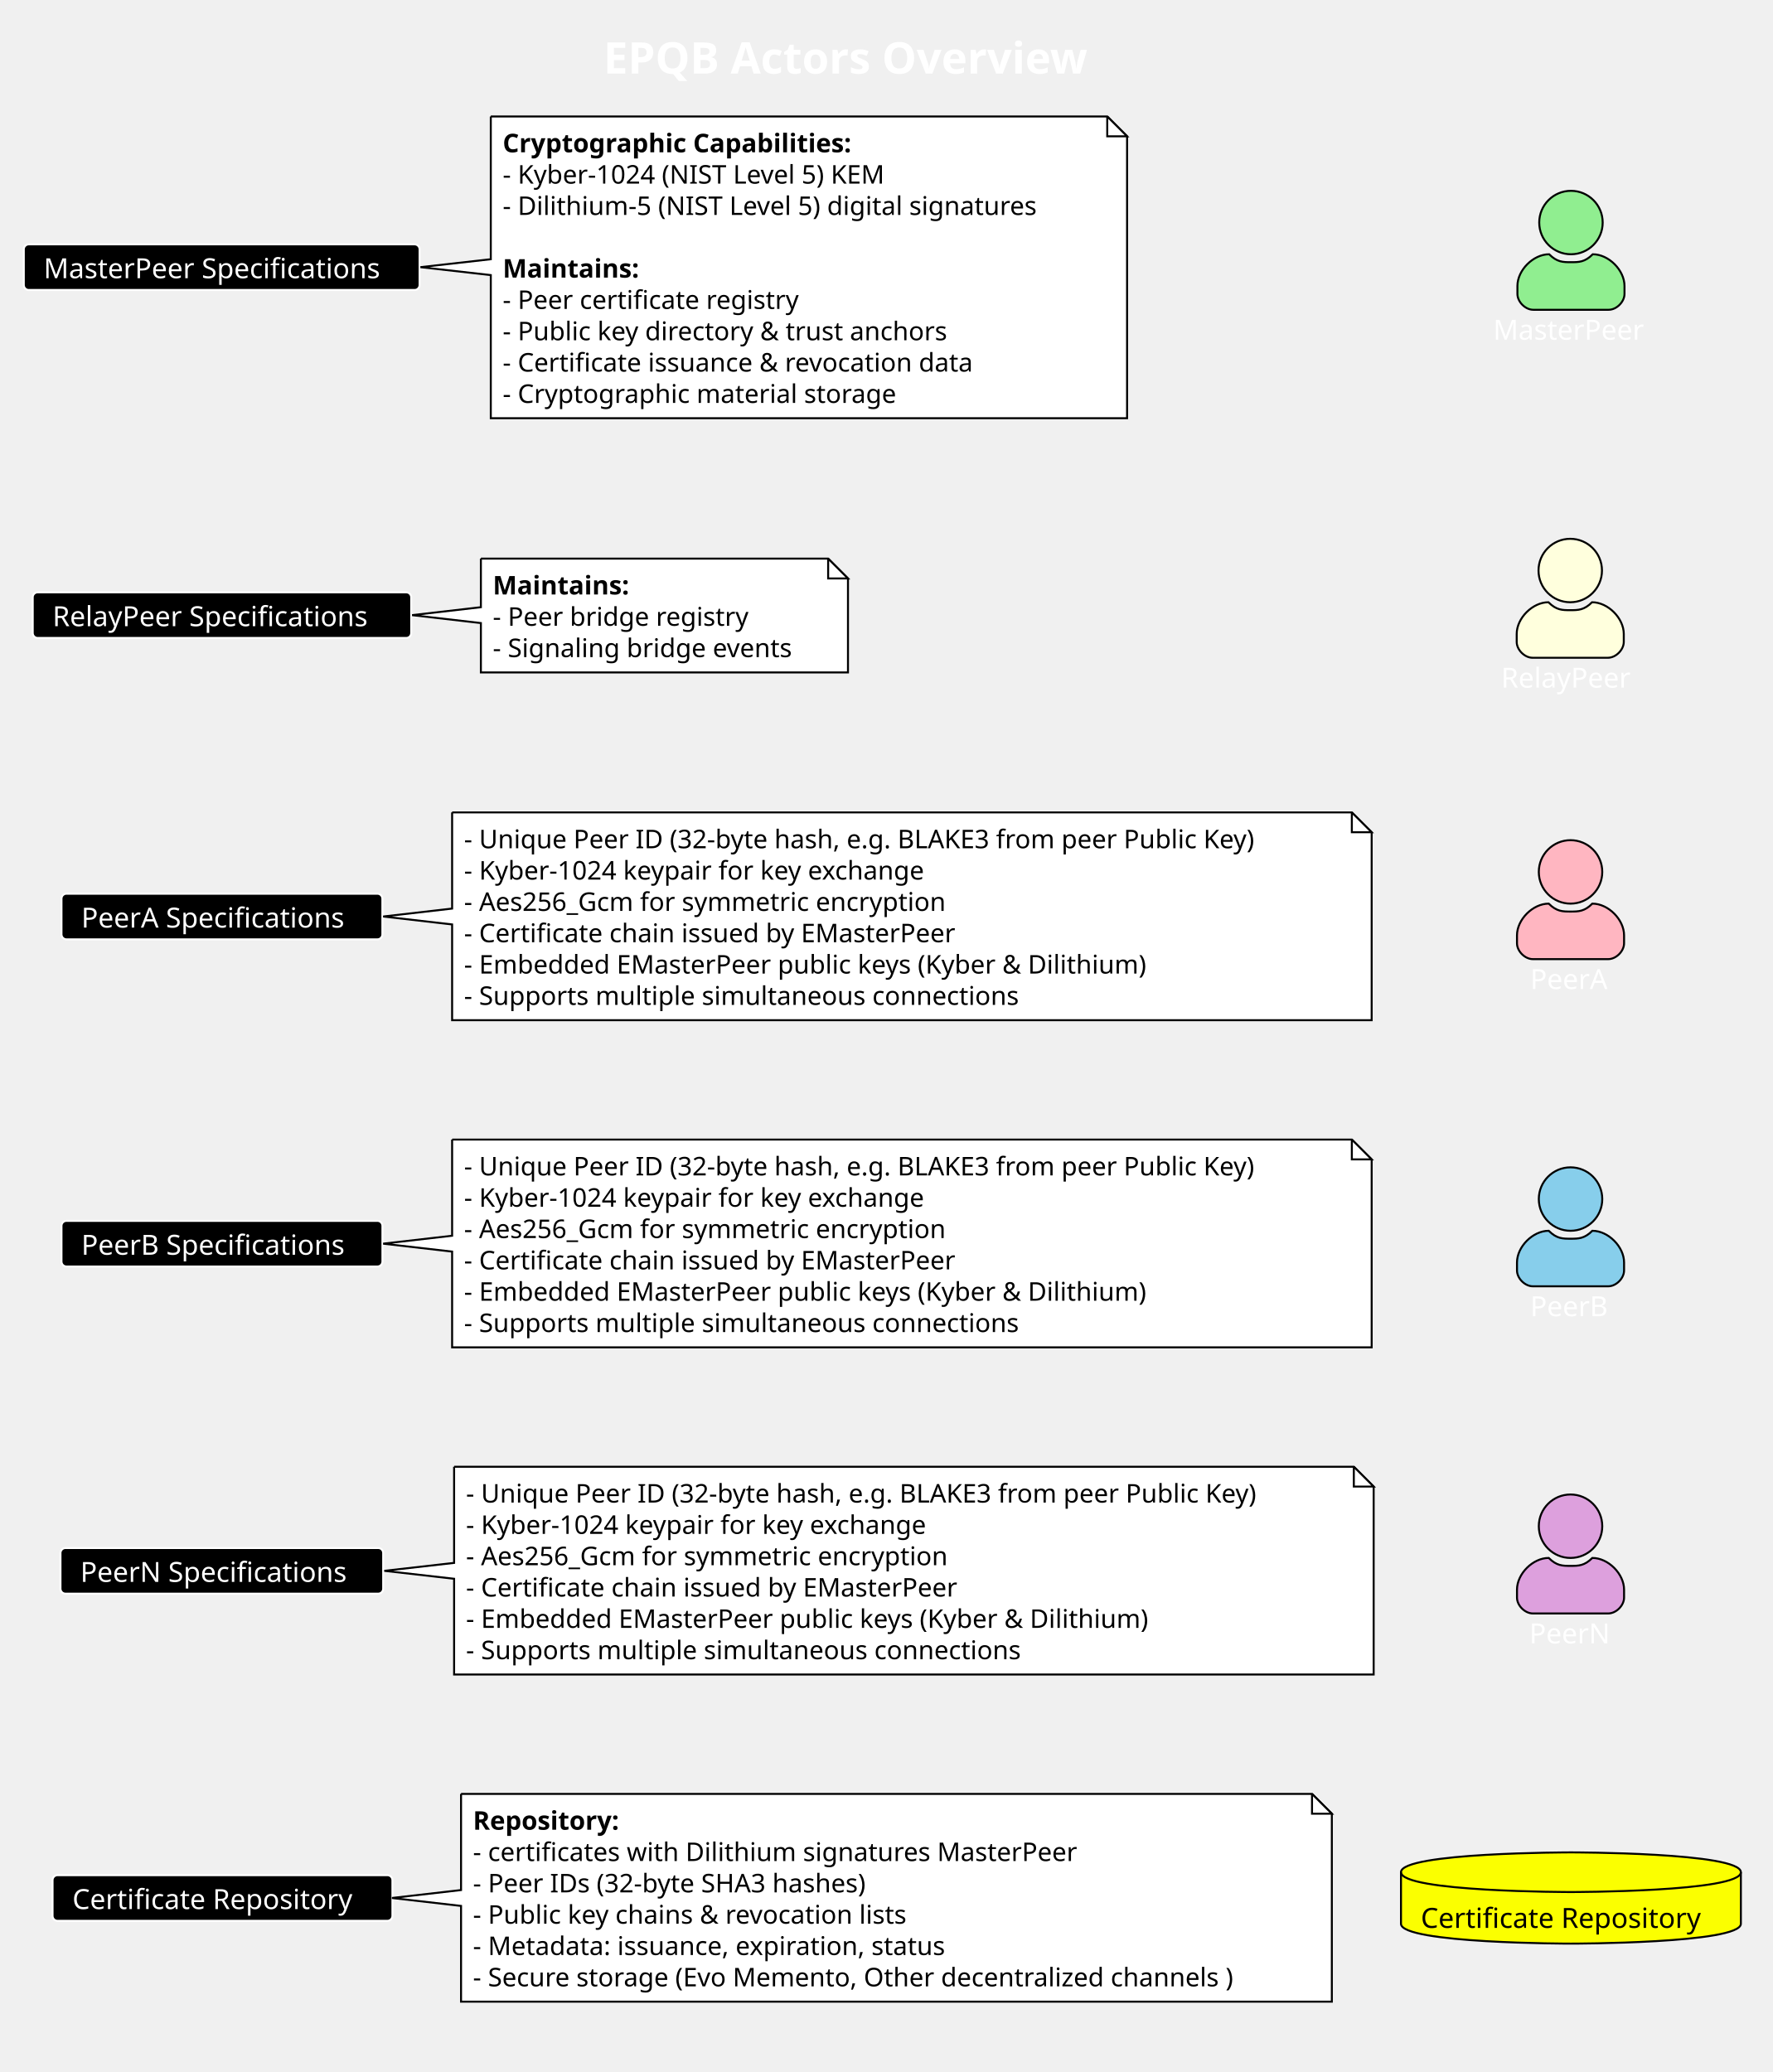
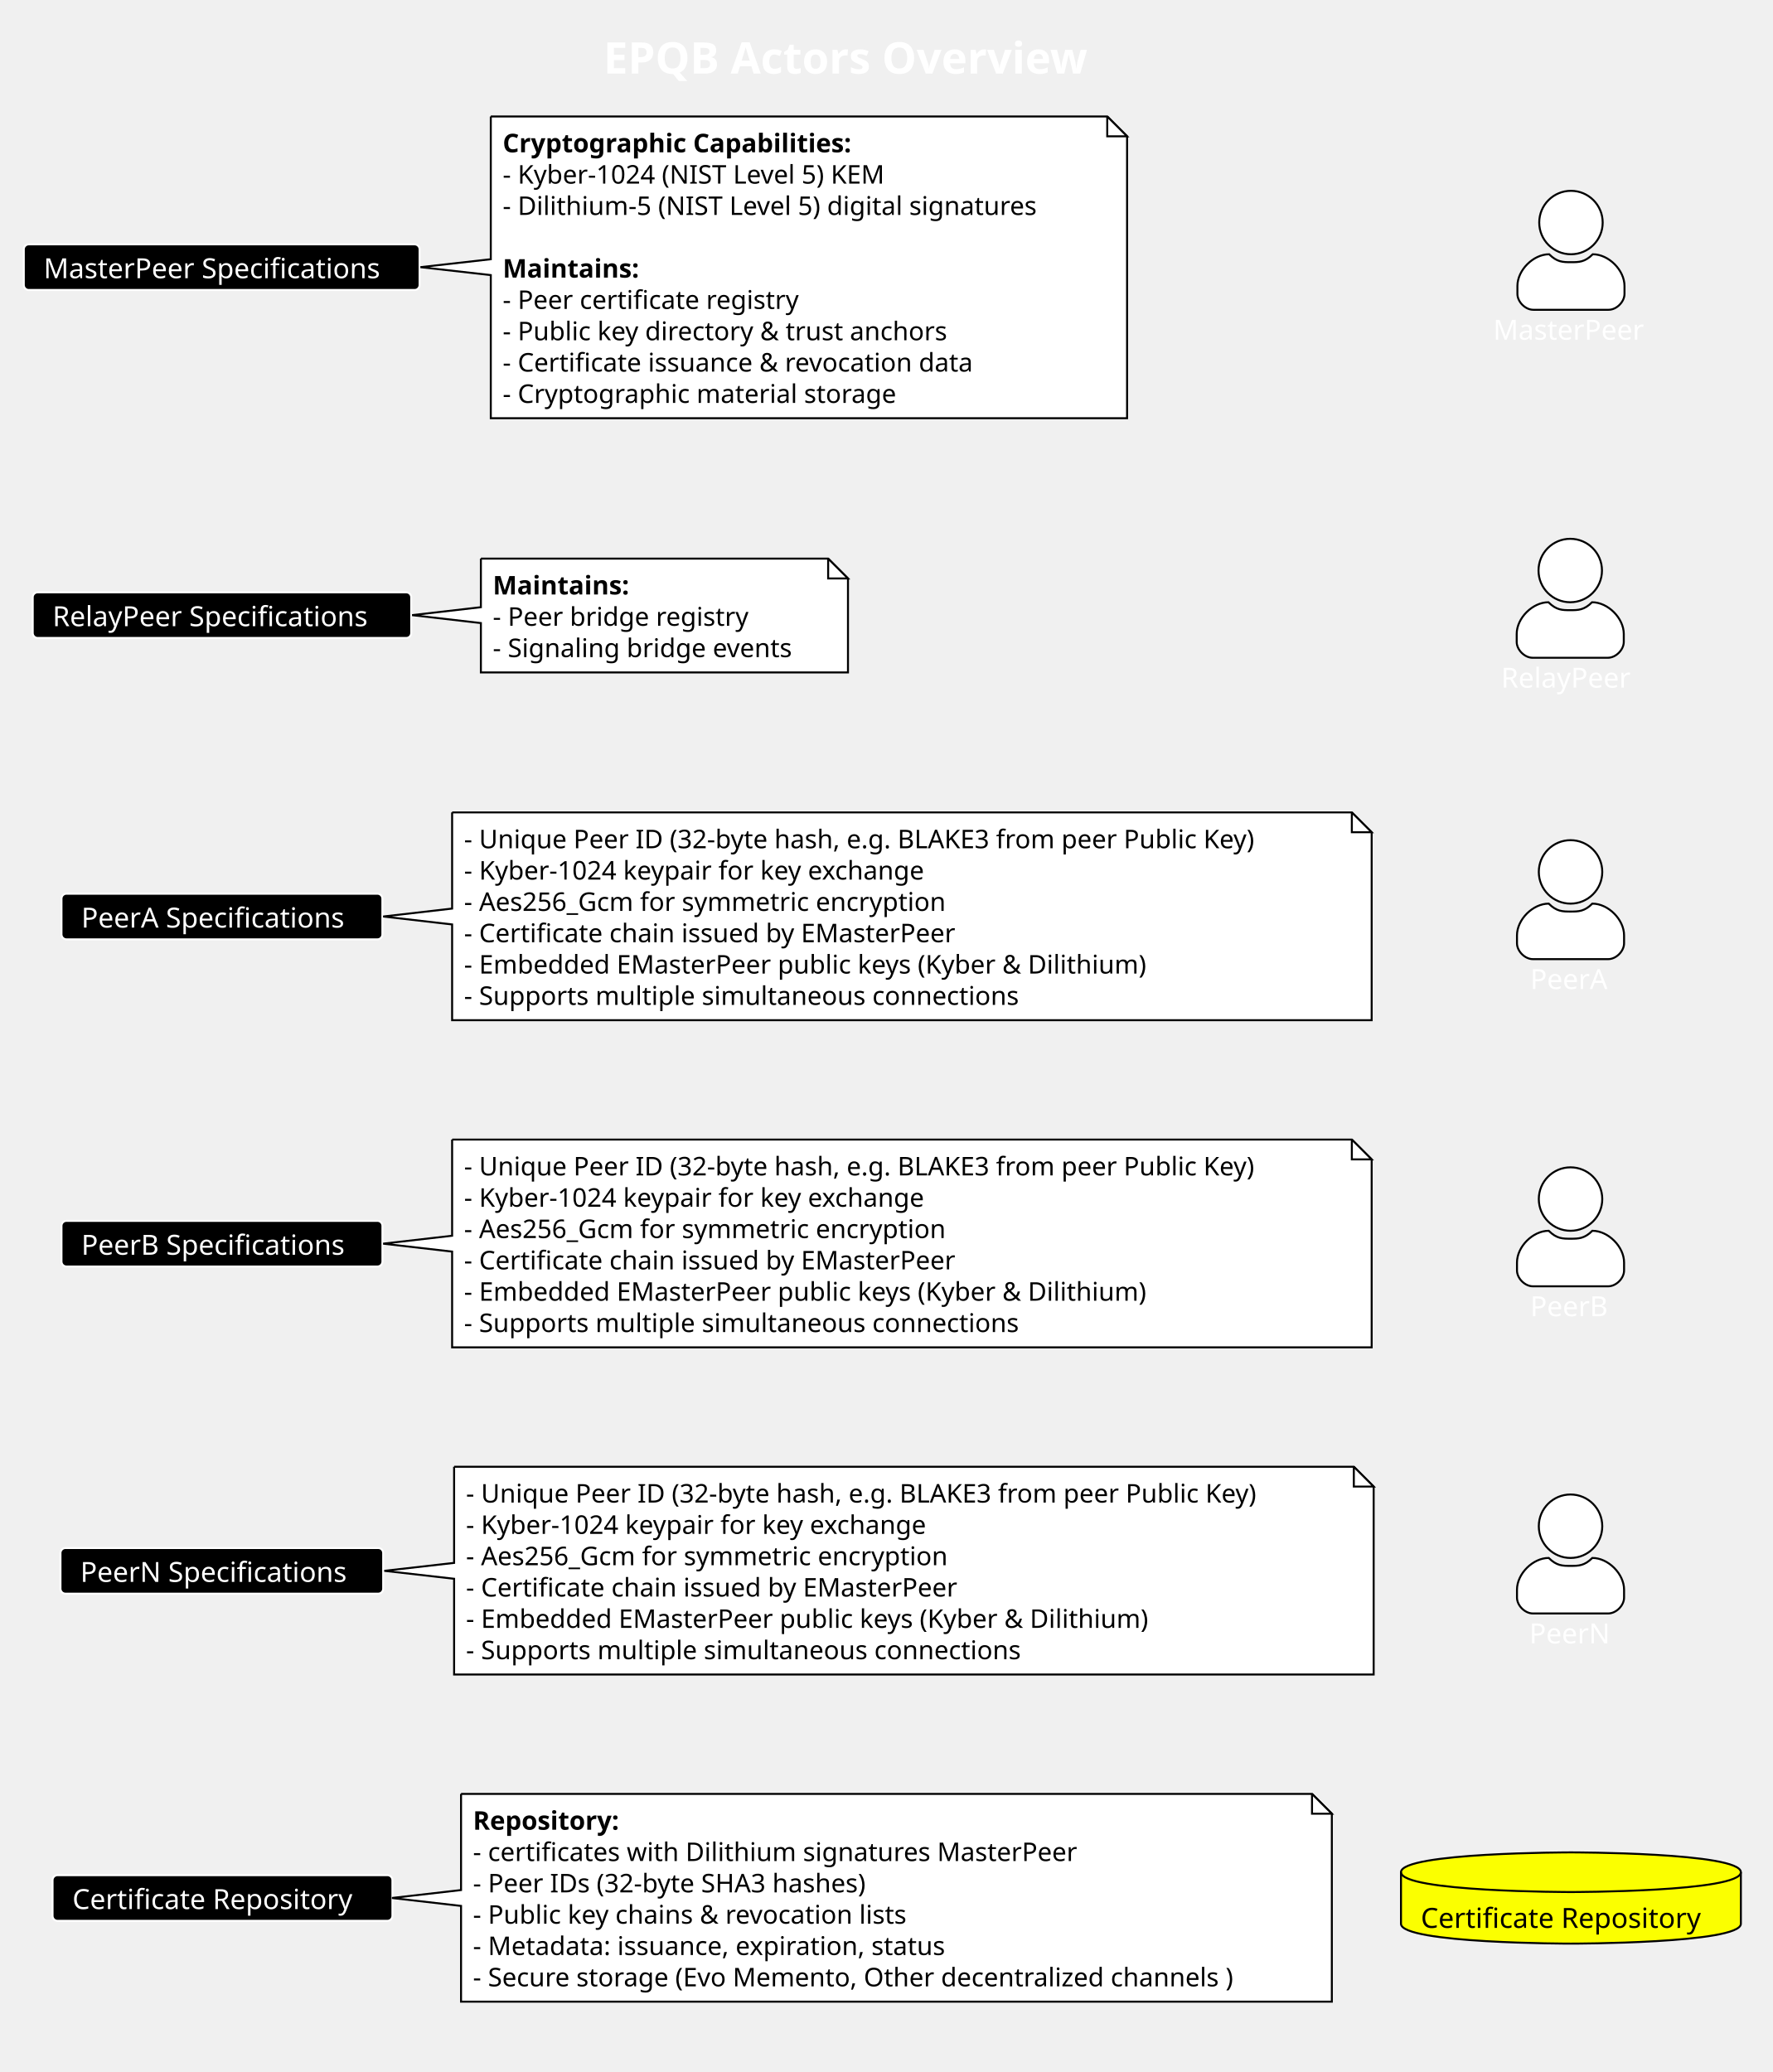
<svg xmlns="http://www.w3.org/2000/svg" contentStyleType="text/css" data-diagram-type="DESCRIPTION" height="1045px" preserveAspectRatio="none" style="width:894px;height:1045px;background:#000000;" version="1.1" viewBox="0 0 894 1045" width="894px" zoomAndPan="magnify">
  <defs />
  <g>
    <text fill="#FFFFFF" font-family="Verdana" font-size="22" font-weight="bold" lengthAdjust="spacing" textLength="277.31" x="304.293" y="37.118">EPQB Actors Overview</text>
-     <g class="entity" data-entity="MP" data-source-line="129" data-uid="ent0002" id="entity_MP">
-       <ellipse cx="792.214" cy="112.237" fill="#90EE90" rx="16" ry="16" style="stroke:#000000;stroke-width:1;" />
-       <path d="M792.214,132.237 C796.214,132.237 799.214,132.237 803.214,128.237 C811.214,128.237 819.214,136.237 819.214,144.237 L819.214,148.237 C819.214,152.237 815.214,156.237 811.214,156.237 L773.214,156.237 C769.214,156.237 765.214,152.237 765.214,148.237 L765.214,144.237 C765.214,136.237 773.214,128.237 781.214,128.237 C785.214,132.237 788.214,132.237 792.214,132.237" fill="#90EE90" style="stroke:#000000;stroke-width:1;" />
+     <g class="entity" data-entity="MP" data-source-line="131" data-uid="ent0002" id="entity_MP">
+       <ellipse cx="792.214" cy="112.237" fill="#FFFFFF" rx="16" ry="16" style="stroke:#000000;stroke-width:1;" />
+       <path d="M792.214,132.237 C796.214,132.237 799.214,132.237 803.214,128.237 C811.214,128.237 819.214,136.237 819.214,144.237 L819.214,148.237 C819.214,152.237 815.214,156.237 811.214,156.237 L773.214,156.237 C769.214,156.237 765.214,152.237 765.214,148.237 L765.214,144.237 C765.214,136.237 773.214,128.237 781.214,128.237 C785.214,132.237 788.214,132.237 792.214,132.237" fill="#FFFFFF" style="stroke:#000000;stroke-width:1;" />
      <text fill="#FFFFFF" font-family="Verdana" font-size="14" lengthAdjust="spacing" textLength="78.429" x="753" y="171.312">MasterPeer</text>
    </g>
-     <g class="entity" data-entity="MP_CARD" data-source-line="130" data-uid="ent0003" id="entity_MP_CARD">
+     <g class="entity" data-entity="MP_CARD" data-source-line="132" data-uid="ent0003" id="entity_MP_CARD">
      <rect fill="#000000" height="23.015" rx="2.5" ry="2.5" style="stroke:#FFFFFF;stroke-width:1;" width="199.594" x="12" y="123.237" />
      <text fill="#FFFFFF" font-family="Verdana" font-size="14" lengthAdjust="spacing" textLength="179.594" x="22" y="140.312">MasterPeer Specifications</text>
    </g>
-     <g class="entity" data-entity="GMN4" data-source-line="132" data-uid="ent0005" id="entity_GMN4">
+     <g class="entity" data-entity="GMN4" data-source-line="134" data-uid="ent0005" id="entity_GMN4">
      <path d="M247.5,58.737 L247.5,130.737 L212.02,134.737 L247.5,138.737 L247.5,210.931 A0,0 0 0 0 247.5,210.931 L568.37,210.931 A0,0 0 0 0 568.37,210.931 L568.37,68.737 L558.37,58.737 L247.5,58.737 A0,0 0 0 0 247.5,58.737" fill="#FFFFFF" style="stroke:#000000;stroke-width:1;" />
      <path d="M558.37,58.737 L558.37,68.737 L568.37,68.737 L558.37,58.737" fill="#FFFFFF" style="stroke:#000000;stroke-width:1;" />
      <text fill="#000000" font-family="Verdana" font-size="13" font-weight="bold" lengthAdjust="spacing" textLength="197.615" x="253.5" y="76.807">Cryptographic Capabilities:</text>
      <text fill="#000000" font-family="Verdana" font-size="13" lengthAdjust="spacing" textLength="220.143" x="253.5" y="92.606">- Kyber-1024 (NIST Level 5) KEM</text>
      <text fill="#000000" font-family="Verdana" font-size="13" lengthAdjust="spacing" textLength="299.87" x="253.5" y="108.406">- Dilithium-5 (NIST Level 5) digital signatures</text>
      <text fill="#000000" font-family="Verdana" font-size="13" lengthAdjust="spacing" textLength="4.57" x="253.5" y="124.205"> </text>
      <text fill="#000000" font-family="Verdana" font-size="13" font-weight="bold" lengthAdjust="spacing" textLength="75.962" x="253.5" y="140.004">Maintains:</text>
      <text fill="#000000" font-family="Verdana" font-size="13" lengthAdjust="spacing" textLength="162.925" x="253.5" y="155.804">- Peer certificate registry</text>
      <text fill="#000000" font-family="Verdana" font-size="13" lengthAdjust="spacing" textLength="243.998" x="253.5" y="171.603">- Public key directory &amp; trust anchors</text>
      <text fill="#000000" font-family="Verdana" font-size="13" lengthAdjust="spacing" textLength="257.835" x="253.5" y="187.402">- Certificate issuance &amp; revocation data</text>
      <text fill="#000000" font-family="Verdana" font-size="13" lengthAdjust="spacing" textLength="213.96" x="253.5" y="203.202">- Cryptographic material storage</text>
    </g>
-     <g class="entity" data-entity="RP" data-source-line="143" data-uid="ent0007" id="entity_RP">
-       <ellipse cx="791.853" cy="287.737" fill="#FFFFDD" rx="16" ry="16" style="stroke:#000000;stroke-width:1;" />
-       <path d="M791.853,307.737 C795.853,307.737 798.853,307.737 802.853,303.737 C810.853,303.737 818.853,311.737 818.853,319.737 L818.853,323.737 C818.853,327.737 814.853,331.737 810.853,331.737 L772.853,331.737 C768.853,331.737 764.853,327.737 764.853,323.737 L764.853,319.737 C764.853,311.737 772.853,303.737 780.853,303.737 C784.853,307.737 787.853,307.737 791.853,307.737" fill="#FFFFDD" style="stroke:#000000;stroke-width:1;" />
+     <g class="entity" data-entity="RP" data-source-line="145" data-uid="ent0007" id="entity_RP">
+       <ellipse cx="791.853" cy="287.737" fill="#FFFFFF" rx="16" ry="16" style="stroke:#000000;stroke-width:1;" />
+       <path d="M791.853,307.737 C795.853,307.737 798.853,307.737 802.853,303.737 C810.853,303.737 818.853,311.737 818.853,319.737 L818.853,323.737 C818.853,327.737 814.853,331.737 810.853,331.737 L772.853,331.737 C768.853,331.737 764.853,327.737 764.853,323.737 L764.853,319.737 C764.853,311.737 772.853,303.737 780.853,303.737 C784.853,307.737 787.853,307.737 791.853,307.737" fill="#FFFFFF" style="stroke:#000000;stroke-width:1;" />
      <text fill="#FFFFFF" font-family="Verdana" font-size="14" lengthAdjust="spacing" textLength="69.706" x="757" y="346.812">RelayPeer</text>
    </g>
-     <g class="entity" data-entity="RP_CARD" data-source-line="144" data-uid="ent0008" id="entity_RP_CARD">
+     <g class="entity" data-entity="RP_CARD" data-source-line="146" data-uid="ent0008" id="entity_RP_CARD">
      <rect fill="#000000" height="23.015" rx="2.5" ry="2.5" style="stroke:#FFFFFF;stroke-width:1;" width="190.871" x="16.5" y="298.737" />
      <text fill="#FFFFFF" font-family="Verdana" font-size="14" lengthAdjust="spacing" textLength="170.871" x="26.5" y="315.812">RelayPeer Specifications</text>
    </g>
-     <g class="entity" data-entity="GMN9" data-source-line="146" data-uid="ent0010" id="entity_GMN9">
+     <g class="entity" data-entity="GMN9" data-source-line="148" data-uid="ent0010" id="entity_GMN9">
      <path d="M242.5,281.737 L242.5,306.237 L207.82,310.237 L242.5,314.237 L242.5,339.135 A0,0 0 0 0 242.5,339.135 L427.625,339.135 A0,0 0 0 0 427.625,339.135 L427.625,291.737 L417.625,281.737 L242.5,281.737 A0,0 0 0 0 242.5,281.737" fill="#FFFFFF" style="stroke:#000000;stroke-width:1;" />
      <path d="M417.625,281.737 L417.625,291.737 L427.625,291.737 L417.625,281.737" fill="#FFFFFF" style="stroke:#000000;stroke-width:1;" />
      <text fill="#000000" font-family="Verdana" font-size="13" font-weight="bold" lengthAdjust="spacing" textLength="75.962" x="248.5" y="299.807">Maintains:</text>
      <text fill="#000000" font-family="Verdana" font-size="13" lengthAdjust="spacing" textLength="139.744" x="248.5" y="315.606">- Peer bridge registry</text>
      <text fill="#000000" font-family="Verdana" font-size="13" lengthAdjust="spacing" textLength="164.125" x="248.5" y="331.406">- Signaling bridge events</text>
    </g>
-     <g class="entity" data-entity="DB" data-source-line="152" data-uid="ent0012" id="entity_DB">
+     <g class="entity" data-entity="DB" data-source-line="154" data-uid="ent0012" id="entity_DB">
      <path d="M706.5,944.237 C706.5,934.237 792.198,934.237 792.198,934.237 C792.198,934.237 877.895,934.237 877.895,944.237 L877.895,970.252 C877.895,980.252 792.198,980.252 792.198,980.252 C792.198,980.252 706.5,980.252 706.5,970.252 L706.5,944.237" fill="#FBFF00" style="stroke:#000000;stroke-width:1;" />
      <path d="M706.5,944.237 C706.5,954.237 792.198,954.237 792.198,954.237 C792.198,954.237 877.895,954.237 877.895,944.237" fill="none" style="stroke:#000000;stroke-width:1;" />
      <text fill="#000000" font-family="Verdana" font-size="14" lengthAdjust="spacing" textLength="151.395" x="716.5" y="972.312">Certificate Repository</text>
    </g>
-     <g class="entity" data-entity="SYS_CARD" data-source-line="153" data-uid="ent0013" id="entity_SYS_CARD">
+     <g class="entity" data-entity="SYS_CARD" data-source-line="155" data-uid="ent0013" id="entity_SYS_CARD">
      <rect fill="#000000" height="23.015" rx="2.5" ry="2.5" style="stroke:#FFFFFF;stroke-width:1;" width="171.395" x="26.5" y="945.737" />
      <text fill="#FFFFFF" font-family="Verdana" font-size="14" lengthAdjust="spacing" textLength="151.395" x="36.5" y="962.812">Certificate Repository</text>
    </g>
-     <g class="entity" data-entity="GMN14" data-source-line="155" data-uid="ent0015" id="entity_GMN14">
+     <g class="entity" data-entity="GMN14" data-source-line="157" data-uid="ent0015" id="entity_GMN14">
      <path d="M232.5,904.737 L232.5,953.237 L197.66,957.237 L232.5,961.237 L232.5,1009.533 A0,0 0 0 0 232.5,1009.533 L671.633,1009.533 A0,0 0 0 0 671.633,1009.533 L671.633,914.737 L661.633,904.737 L232.5,904.737 A0,0 0 0 0 232.5,904.737" fill="#FFFFFF" style="stroke:#000000;stroke-width:1;" />
      <path d="M661.633,904.737 L661.633,914.737 L671.633,914.737 L661.633,904.737" fill="#FFFFFF" style="stroke:#000000;stroke-width:1;" />
      <text fill="#000000" font-family="Verdana" font-size="13" font-weight="bold" lengthAdjust="spacing" textLength="83.973" x="238.5" y="922.807">Repository:</text>
      <text fill="#000000" font-family="Verdana" font-size="13" lengthAdjust="spacing" textLength="326.644" x="238.5" y="938.606">- certificates with Dilithium signatures MasterPeer</text>
      <text fill="#000000" font-family="Verdana" font-size="13" lengthAdjust="spacing" textLength="224.148" x="238.5" y="954.406">- Peer IDs (32-byte SHA3 hashes)</text>
      <text fill="#000000" font-family="Verdana" font-size="13" lengthAdjust="spacing" textLength="239.415" x="238.5" y="970.205">- Public key chains &amp; revocation lists</text>
      <text fill="#000000" font-family="Verdana" font-size="13" lengthAdjust="spacing" textLength="260.997" x="238.5" y="986.004">- Metadata: issuance, expiration, status</text>
      <text fill="#000000" font-family="Verdana" font-size="13" lengthAdjust="spacing" textLength="418.133" x="238.5" y="1001.804">- Secure storage (Evo Memento, Other decentralized channels )</text>
    </g>
-     <g class="entity" data-entity="PA" data-source-line="164" data-uid="ent0017" id="entity_PA">
-       <ellipse cx="792" cy="439.737" fill="#FFB6C1" rx="16" ry="16" style="stroke:#000000;stroke-width:1;" />
-       <path d="M792,459.737 C796,459.737 799,459.737 803,455.737 C811,455.737 819,463.737 819,471.737 L819,475.737 C819,479.737 815,483.737 811,483.737 L773,483.737 C769,483.737 765,479.737 765,475.737 L765,471.737 C765,463.737 773,455.737 781,455.737 C785,459.737 788,459.737 792,459.737" fill="#FFB6C1" style="stroke:#000000;stroke-width:1;" />
+     <g class="entity" data-entity="PA" data-source-line="166" data-uid="ent0017" id="entity_PA">
+       <ellipse cx="792" cy="439.737" fill="#FFFFFF" rx="16" ry="16" style="stroke:#000000;stroke-width:1;" />
+       <path d="M792,459.737 C796,459.737 799,459.737 803,455.737 C811,455.737 819,463.737 819,471.737 L819,475.737 C819,479.737 815,483.737 811,483.737 L773,483.737 C769,483.737 765,479.737 765,475.737 L765,471.737 C765,463.737 773,455.737 781,455.737 C785,459.737 788,459.737 792,459.737" fill="#FFFFFF" style="stroke:#000000;stroke-width:1;" />
      <text fill="#FFFFFF" font-family="Verdana" font-size="14" lengthAdjust="spacing" textLength="40.667" x="771.667" y="498.812">PeerA</text>
    </g>
-     <g class="entity" data-entity="PA_CARD" data-source-line="165" data-uid="ent0018" id="entity_PA_CARD">
+     <g class="entity" data-entity="PA_CARD" data-source-line="167" data-uid="ent0018" id="entity_PA_CARD">
      <rect fill="#000000" height="23.015" rx="2.5" ry="2.5" style="stroke:#FFFFFF;stroke-width:1;" width="161.832" x="31" y="450.737" />
      <text fill="#FFFFFF" font-family="Verdana" font-size="14" lengthAdjust="spacing" textLength="141.832" x="41" y="467.812">PeerA Specifications</text>
    </g>
-     <g class="entity" data-entity="GMN19" data-source-line="167" data-uid="ent0020" id="entity_GMN19">
+     <g class="entity" data-entity="GMN19" data-source-line="169" data-uid="ent0020" id="entity_GMN19">
      <path d="M228,409.737 L228,458.237 L193.22,462.237 L228,466.237 L228,514.533 A0,0 0 0 0 228,514.533 L691.717,514.533 A0,0 0 0 0 691.717,514.533 L691.717,419.737 L681.717,409.737 L228,409.737 A0,0 0 0 0 228,409.737" fill="#FFFFFF" style="stroke:#000000;stroke-width:1;" />
      <path d="M681.717,409.737 L681.717,419.737 L691.717,419.737 L681.717,409.737" fill="#FFFFFF" style="stroke:#000000;stroke-width:1;" />
      <text fill="#000000" font-family="Verdana" font-size="13" lengthAdjust="spacing" textLength="442.717" x="234" y="427.807">- Unique Peer ID (32-byte hash, e.g. BLAKE3 from peer Public Key)</text>
      <text fill="#000000" font-family="Verdana" font-size="13" lengthAdjust="spacing" textLength="257.416" x="234" y="443.606">- Kyber-1024 keypair for key exchange</text>
      <text fill="#000000" font-family="Verdana" font-size="13" lengthAdjust="spacing" textLength="265.554" x="234" y="459.406">- Aes256_Gcm for symmetric encryption</text>
      <text fill="#000000" font-family="Verdana" font-size="13" lengthAdjust="spacing" textLength="268.023" x="234" y="475.205">- Certificate chain issued by EMasterPeer</text>
      <text fill="#000000" font-family="Verdana" font-size="13" lengthAdjust="spacing" textLength="373.782" x="234" y="491.004">- Embedded EMasterPeer public keys (Kyber &amp; Dilithium)</text>
      <text fill="#000000" font-family="Verdana" font-size="13" lengthAdjust="spacing" textLength="299.152" x="234" y="506.804">- Supports multiple simultaneous connections</text>
    </g>
-     <g class="entity" data-entity="PB" data-source-line="176" data-uid="ent0022" id="entity_PB">
-       <ellipse cx="792" cy="604.737" fill="#87CEEB" rx="16" ry="16" style="stroke:#000000;stroke-width:1;" />
-       <path d="M792,624.737 C796,624.737 799,624.737 803,620.737 C811,620.737 819,628.737 819,636.737 L819,640.737 C819,644.737 815,648.737 811,648.737 L773,648.737 C769,648.737 765,644.737 765,640.737 L765,636.737 C765,628.737 773,620.737 781,620.737 C785,624.737 788,624.737 792,624.737" fill="#87CEEB" style="stroke:#000000;stroke-width:1;" />
+     <g class="entity" data-entity="PB" data-source-line="178" data-uid="ent0022" id="entity_PB">
+       <ellipse cx="792" cy="604.737" fill="#FFFFFF" rx="16" ry="16" style="stroke:#000000;stroke-width:1;" />
+       <path d="M792,624.737 C796,624.737 799,624.737 803,620.737 C811,620.737 819,628.737 819,636.737 L819,640.737 C819,644.737 815,648.737 811,648.737 L773,648.737 C769,648.737 765,644.737 765,640.737 L765,636.737 C765,628.737 773,620.737 781,620.737 C785,624.737 788,624.737 792,624.737" fill="#FFFFFF" style="stroke:#000000;stroke-width:1;" />
      <text fill="#FFFFFF" font-family="Verdana" font-size="14" lengthAdjust="spacing" textLength="40.694" x="771.653" y="663.812">PeerB</text>
    </g>
-     <g class="entity" data-entity="PB_CARD" data-source-line="177" data-uid="ent0023" id="entity_PB_CARD">
+     <g class="entity" data-entity="PB_CARD" data-source-line="179" data-uid="ent0023" id="entity_PB_CARD">
      <rect fill="#000000" height="23.015" rx="2.5" ry="2.5" style="stroke:#FFFFFF;stroke-width:1;" width="161.859" x="31" y="615.737" />
      <text fill="#FFFFFF" font-family="Verdana" font-size="14" lengthAdjust="spacing" textLength="141.859" x="41" y="632.812">PeerB Specifications</text>
    </g>
-     <g class="entity" data-entity="GMN24" data-source-line="179" data-uid="ent0025" id="entity_GMN24">
+     <g class="entity" data-entity="GMN24" data-source-line="181" data-uid="ent0025" id="entity_GMN24">
      <path d="M228,574.737 L228,623.237 L193.22,627.237 L228,631.237 L228,679.533 A0,0 0 0 0 228,679.533 L691.717,679.533 A0,0 0 0 0 691.717,679.533 L691.717,584.737 L681.717,574.737 L228,574.737 A0,0 0 0 0 228,574.737" fill="#FFFFFF" style="stroke:#000000;stroke-width:1;" />
      <path d="M681.717,574.737 L681.717,584.737 L691.717,584.737 L681.717,574.737" fill="#FFFFFF" style="stroke:#000000;stroke-width:1;" />
      <text fill="#000000" font-family="Verdana" font-size="13" lengthAdjust="spacing" textLength="442.717" x="234" y="592.807">- Unique Peer ID (32-byte hash, e.g. BLAKE3 from peer Public Key)</text>
      <text fill="#000000" font-family="Verdana" font-size="13" lengthAdjust="spacing" textLength="257.416" x="234" y="608.606">- Kyber-1024 keypair for key exchange</text>
      <text fill="#000000" font-family="Verdana" font-size="13" lengthAdjust="spacing" textLength="265.554" x="234" y="624.406">- Aes256_Gcm for symmetric encryption</text>
      <text fill="#000000" font-family="Verdana" font-size="13" lengthAdjust="spacing" textLength="268.023" x="234" y="640.205">- Certificate chain issued by EMasterPeer</text>
      <text fill="#000000" font-family="Verdana" font-size="13" lengthAdjust="spacing" textLength="373.782" x="234" y="656.004">- Embedded EMasterPeer public keys (Kyber &amp; Dilithium)</text>
      <text fill="#000000" font-family="Verdana" font-size="13" lengthAdjust="spacing" textLength="299.152" x="234" y="671.804">- Supports multiple simultaneous connections</text>
    </g>
-     <g class="entity" data-entity="PN" data-source-line="188" data-uid="ent0027" id="entity_PN">
-       <ellipse cx="792" cy="769.737" fill="#DDA0DD" rx="16" ry="16" style="stroke:#000000;stroke-width:1;" />
-       <path d="M792,789.737 C796,789.737 799,789.737 803,785.737 C811,785.737 819,793.737 819,801.737 L819,805.737 C819,809.737 815,813.737 811,813.737 L773,813.737 C769,813.737 765,809.737 765,805.737 L765,801.737 C765,793.737 773,785.737 781,785.737 C785,789.737 788,789.737 792,789.737" fill="#DDA0DD" style="stroke:#000000;stroke-width:1;" />
+     <g class="entity" data-entity="PN" data-source-line="190" data-uid="ent0027" id="entity_PN">
+       <ellipse cx="792" cy="769.737" fill="#FFFFFF" rx="16" ry="16" style="stroke:#000000;stroke-width:1;" />
+       <path d="M792,789.737 C796,789.737 799,789.737 803,785.737 C811,785.737 819,793.737 819,801.737 L819,805.737 C819,809.737 815,813.737 811,813.737 L773,813.737 C769,813.737 765,809.737 765,805.737 L765,801.737 C765,793.737 773,785.737 781,785.737 C785,789.737 788,789.737 792,789.737" fill="#FFFFFF" style="stroke:#000000;stroke-width:1;" />
      <text fill="#FFFFFF" font-family="Verdana" font-size="14" lengthAdjust="spacing" textLength="41.569" x="771.215" y="828.812">PeerN</text>
    </g>
-     <g class="entity" data-entity="PN_CARD" data-source-line="189" data-uid="ent0028" id="entity_PN_CARD">
+     <g class="entity" data-entity="PN_CARD" data-source-line="191" data-uid="ent0028" id="entity_PN_CARD">
      <rect fill="#000000" height="23.015" rx="2.5" ry="2.5" style="stroke:#FFFFFF;stroke-width:1;" width="162.734" x="30.5" y="780.737" />
      <text fill="#FFFFFF" font-family="Verdana" font-size="14" lengthAdjust="spacing" textLength="142.734" x="40.5" y="797.812">PeerN Specifications</text>
    </g>
-     <g class="entity" data-entity="GMN29" data-source-line="191" data-uid="ent0030" id="entity_GMN29">
+     <g class="entity" data-entity="GMN29" data-source-line="193" data-uid="ent0030" id="entity_GMN29">
      <path d="M229,739.737 L229,788.237 L193.8,792.237 L229,796.237 L229,844.533 A0,0 0 0 0 229,844.533 L692.717,844.533 A0,0 0 0 0 692.717,844.533 L692.717,749.737 L682.717,739.737 L229,739.737 A0,0 0 0 0 229,739.737" fill="#FFFFFF" style="stroke:#000000;stroke-width:1;" />
      <path d="M682.717,739.737 L682.717,749.737 L692.717,749.737 L682.717,739.737" fill="#FFFFFF" style="stroke:#000000;stroke-width:1;" />
      <text fill="#000000" font-family="Verdana" font-size="13" lengthAdjust="spacing" textLength="442.717" x="235" y="757.807">- Unique Peer ID (32-byte hash, e.g. BLAKE3 from peer Public Key)</text>
      <text fill="#000000" font-family="Verdana" font-size="13" lengthAdjust="spacing" textLength="257.416" x="235" y="773.606">- Kyber-1024 keypair for key exchange</text>
      <text fill="#000000" font-family="Verdana" font-size="13" lengthAdjust="spacing" textLength="265.554" x="235" y="789.406">- Aes256_Gcm for symmetric encryption</text>
      <text fill="#000000" font-family="Verdana" font-size="13" lengthAdjust="spacing" textLength="268.023" x="235" y="805.205">- Certificate chain issued by EMasterPeer</text>
      <text fill="#000000" font-family="Verdana" font-size="13" lengthAdjust="spacing" textLength="373.782" x="235" y="821.004">- Embedded EMasterPeer public keys (Kyber &amp; Dilithium)</text>
      <text fill="#000000" font-family="Verdana" font-size="13" lengthAdjust="spacing" textLength="299.152" x="235" y="836.804">- Supports multiple simultaneous connections</text>
    </g>
    <text fill="#FFFFFF" font-family="Verdana" font-size="10" lengthAdjust="spacing" textLength="3.516" x="441.19" y="1030.587"> </text>
  </g>
</svg>
